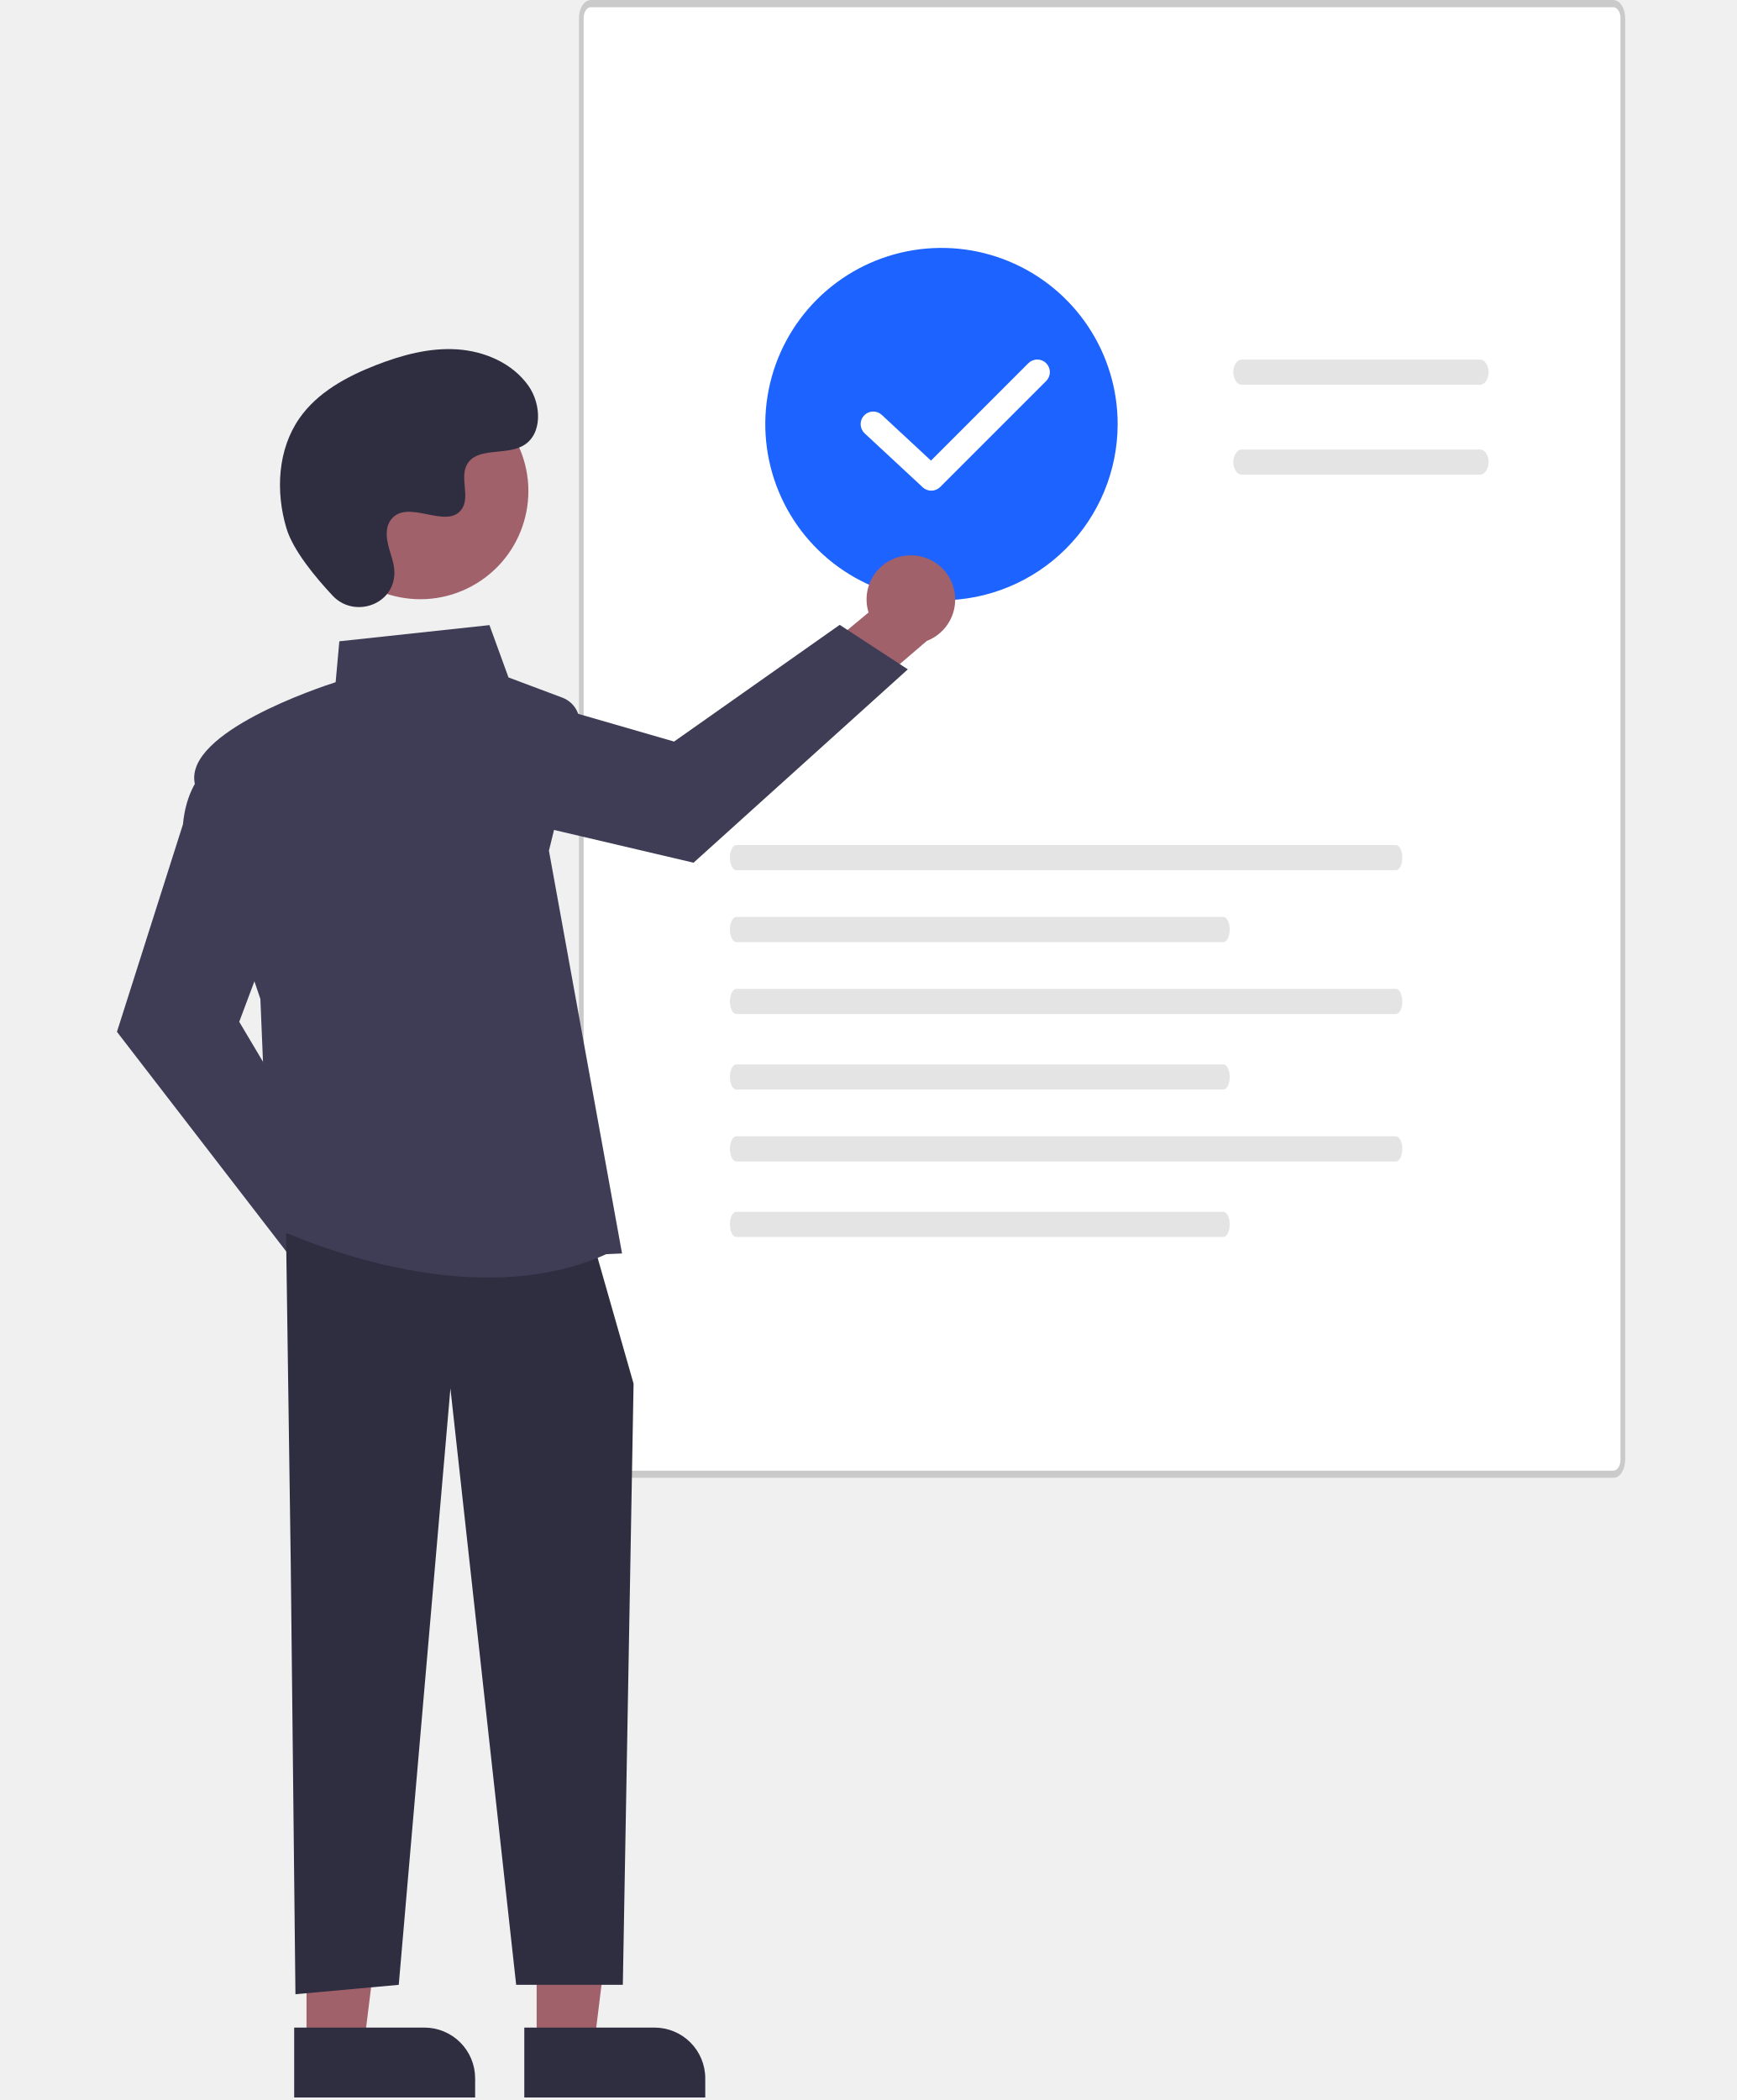
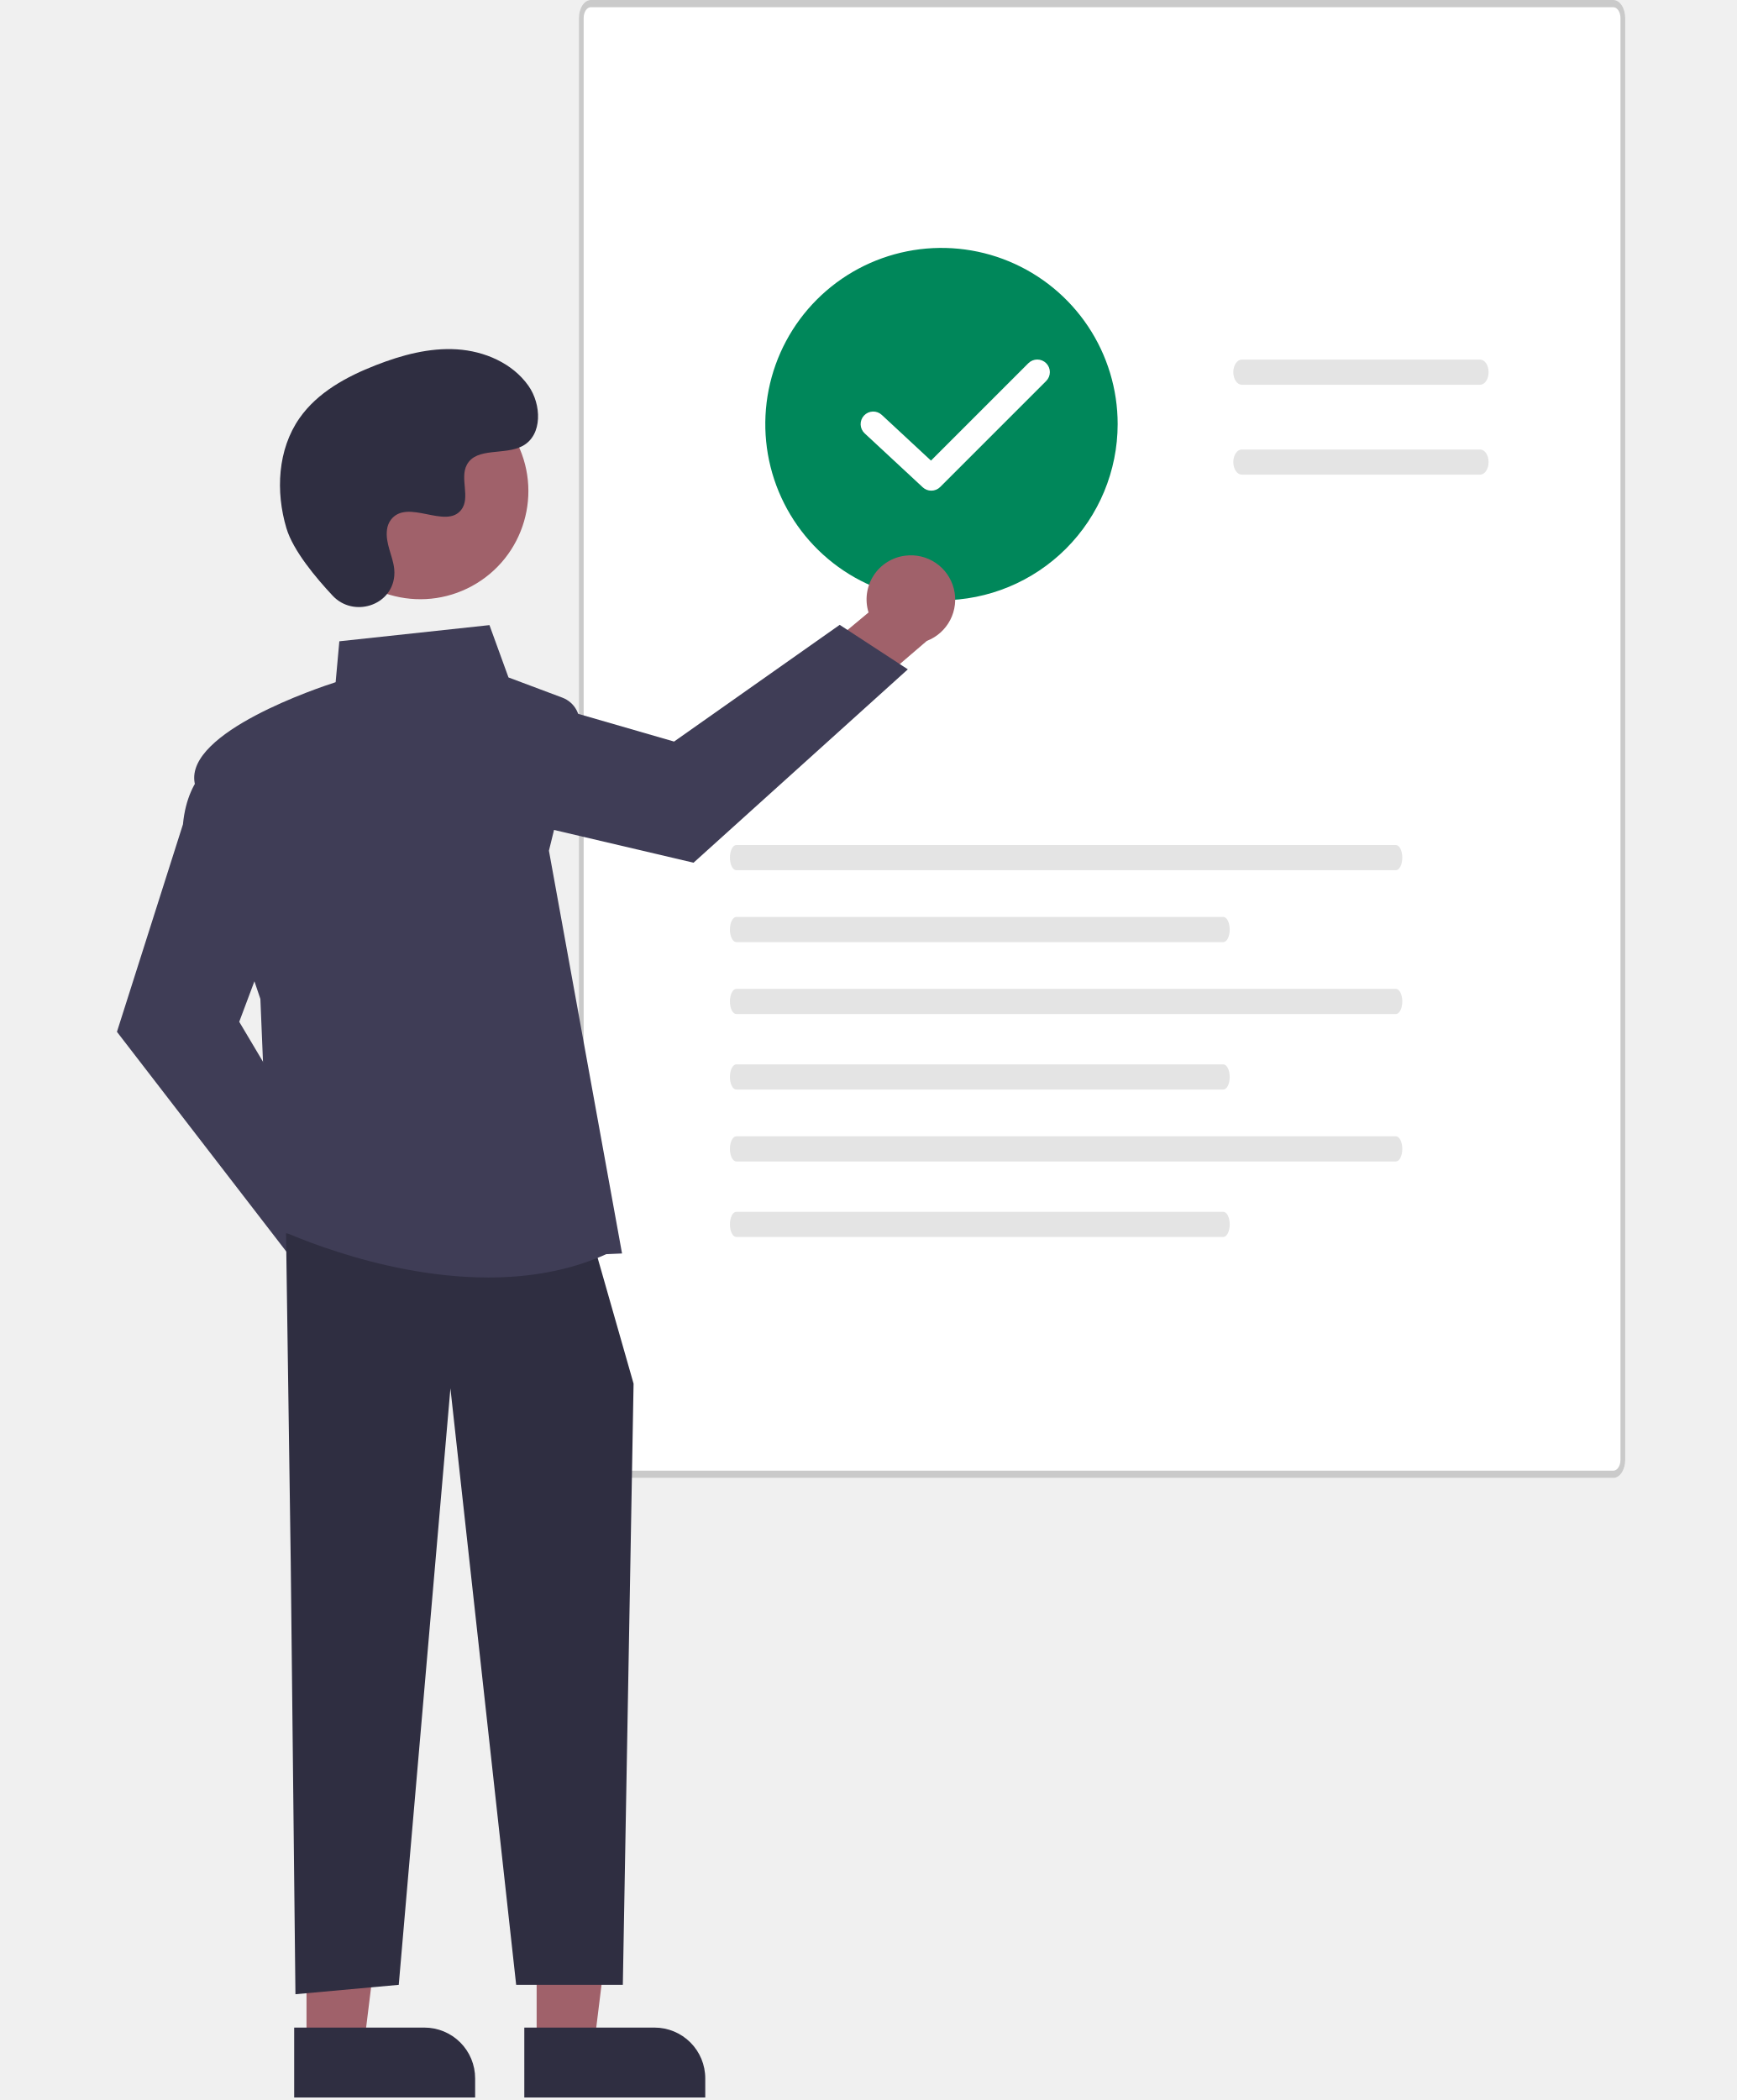
<svg xmlns="http://www.w3.org/2000/svg" width="483" height="584" viewBox="0 0 483 584" fill="none">
  <path d="M448.695 411H164.305C163.429 410.998 162.589 410.469 161.969 409.528C161.35 408.588 161.001 407.312 161 405.982V5.018C161.001 3.688 161.35 2.412 161.969 1.472C162.589 0.531 163.429 0.002 164.305 0H448.695C449.571 0.002 450.411 0.531 451.031 1.472C451.65 2.412 451.999 3.688 452 5.018V405.981C451.999 407.311 451.65 408.587 451.031 409.528C450.411 410.468 449.571 410.999 448.695 411Z" fill="white" />
  <path d="M448.695 411H164.305C163.429 410.998 162.589 410.469 161.969 409.528C161.35 408.588 161.001 407.312 161 405.982V5.018C161.001 3.688 161.35 2.412 161.969 1.472C162.589 0.531 163.429 0.002 164.305 0H448.695C449.571 0.002 450.411 0.531 451.031 1.472C451.65 2.412 451.999 3.688 452 5.018V405.981C451.999 407.311 451.65 408.587 451.031 409.528C450.411 410.468 449.571 410.999 448.695 411ZM164.305 2.003C163.78 2.005 163.277 2.323 162.906 2.886C162.534 3.45 162.325 4.214 162.324 5.012V405.981C162.325 406.778 162.534 407.542 162.906 408.106C163.277 408.67 163.78 408.987 164.305 408.989H448.695C449.22 408.988 449.723 408.67 450.095 408.106C450.466 407.542 450.675 406.778 450.676 405.981V5.018C450.675 4.221 450.466 3.457 450.094 2.893C449.723 2.329 449.22 2.012 448.695 2.01L164.305 2.003Z" fill="#CACACA" />
  <path d="M345.36 125C344.734 125.002 344.133 125.372 343.691 126.028C343.249 126.684 343 127.573 343 128.5C343 129.427 343.249 130.316 343.691 130.972C344.133 131.628 344.734 131.998 345.36 132H411.64C412.266 131.998 412.867 131.628 413.309 130.972C413.751 130.316 414 129.427 414 128.5C414 127.573 413.751 126.684 413.309 126.028C412.867 125.372 412.266 125.002 411.64 125H345.36Z" fill="#E4E4E4" />
  <path d="M345.36 100C344.734 100.002 344.133 100.372 343.691 101.028C343.249 101.684 343 102.573 343 103.5C343 104.427 343.249 105.316 343.691 105.972C344.133 106.628 344.734 106.998 345.36 107H411.64C412.266 106.998 412.867 106.628 413.309 105.972C413.751 105.316 414 104.427 414 103.5C414 102.573 413.751 101.684 413.309 101.028C412.867 100.372 412.266 100.002 411.64 100H345.36Z" fill="#E4E4E4" />
  <path d="M204.779 235C204.307 235.002 203.854 235.372 203.521 236.028C203.187 236.684 203 237.573 203 238.5C203 239.427 203.187 240.316 203.521 240.972C203.854 241.628 204.307 241.998 204.779 242H388.221C388.693 241.998 389.146 241.628 389.479 240.972C389.813 240.316 390 239.427 390 238.5C390 237.573 389.813 236.684 389.479 236.028C389.146 235.372 388.693 235.002 388.221 235H204.779Z" fill="#E4E4E4" />
  <path d="M204.777 255C204.305 255.002 203.853 255.372 203.52 256.028C203.187 256.684 203 257.573 203 258.5C203 259.427 203.187 260.316 203.52 260.972C203.853 261.628 204.305 261.998 204.777 262H340.223C340.695 261.998 341.147 261.628 341.48 260.972C341.813 260.316 342 259.427 342 258.5C342 257.573 341.813 256.684 341.48 256.028C341.147 255.372 340.695 255.002 340.223 255H204.777Z" fill="#E4E4E4" />
  <path d="M204.779 275C204.307 275.002 203.854 275.372 203.521 276.028C203.187 276.684 203 277.573 203 278.5C203 279.427 203.187 280.316 203.521 280.972C203.854 281.628 204.307 281.998 204.779 282H388.221C388.693 281.998 389.146 281.628 389.479 280.972C389.813 280.316 390 279.427 390 278.5C390 277.573 389.813 276.684 389.479 276.028C389.146 275.372 388.693 275.002 388.221 275H204.779Z" fill="#E4E4E4" />
  <path d="M204.777 296C204.305 296.002 203.853 296.372 203.52 297.028C203.187 297.684 203 298.573 203 299.5C203 300.427 203.187 301.316 203.52 301.972C203.853 302.628 204.305 302.998 204.777 303H340.223C340.695 302.998 341.147 302.628 341.48 301.972C341.813 301.316 342 300.427 342 299.5C342 298.573 341.813 297.684 341.48 297.028C341.147 296.372 340.695 296.002 340.223 296H204.777Z" fill="#E4E4E4" />
  <path d="M204.779 316C204.307 316.002 203.854 316.372 203.521 317.028C203.187 317.684 203 318.573 203 319.5C203 320.427 203.187 321.316 203.521 321.972C203.854 322.628 204.307 322.998 204.779 323H388.221C388.693 322.998 389.146 322.628 389.479 321.972C389.813 321.316 390 320.427 390 319.5C390 318.573 389.813 317.684 389.479 317.028C389.146 316.372 388.693 316.002 388.221 316H204.779Z" fill="#E4E4E4" />
  <path d="M204.777 337C204.305 337.002 203.853 337.372 203.52 338.028C203.187 338.684 203 339.573 203 340.5C203 341.427 203.187 342.316 203.52 342.972C203.853 343.628 204.305 343.998 204.777 344H340.223C340.695 343.998 341.147 343.628 341.48 342.972C341.813 342.316 342 341.427 342 340.5C342 339.573 341.813 338.684 341.48 338.028C341.147 337.372 340.695 337.002 340.223 337H204.777Z" fill="#E4E4E4" />
-   <path d="M261.839 166.944C252.147 166.944 242.674 164.07 234.616 158.686C226.558 153.302 220.277 145.649 216.568 136.696C212.86 127.742 211.889 117.89 213.78 108.385C215.67 98.88 220.337 90.149 227.19 83.296C234.043 76.443 242.774 71.776 252.279 69.886C261.784 67.995 271.636 68.965 280.59 72.674C289.543 76.383 297.196 82.663 302.58 90.721C307.964 98.779 310.838 108.253 310.838 117.944C310.824 130.935 305.656 143.39 296.47 152.576C287.284 161.762 274.83 166.929 261.839 166.944Z" fill="#1D63FF" />
+   <path d="M261.839 166.944C252.147 166.944 242.674 164.07 234.616 158.686C226.558 153.302 220.277 145.649 216.568 136.696C212.86 127.742 211.889 117.89 213.78 108.385C215.67 98.88 220.337 90.149 227.19 83.296C234.043 76.443 242.774 71.776 252.279 69.886C261.784 67.995 271.636 68.965 280.59 72.674C289.543 76.383 297.196 82.663 302.58 90.721C307.964 98.779 310.838 108.253 310.838 117.944C310.824 130.935 305.656 143.39 296.47 152.576C287.284 161.762 274.83 166.929 261.839 166.944Z" fill="#00875A" />
  <path d="M113.098 352.216C113.013 350.428 112.537 348.68 111.704 347.095C110.87 345.51 109.699 344.128 108.274 343.044C106.848 341.961 105.202 341.203 103.452 340.825C101.702 340.447 99.89 340.456 98.145 340.854L81.948 318.029L65.677 324.488L89.002 356.401C89.864 359.289 91.756 361.761 94.319 363.348C96.882 364.935 99.938 365.527 102.908 365.011C105.878 364.495 108.556 362.908 110.434 360.55C112.312 358.192 113.26 355.226 113.098 352.216Z" fill="#A0616A" />
  <path d="M81.531 350.525L32.524 286.947L50.886 229.236C52.232 214.727 61.312 210.675 61.698 210.51L62.287 210.257L78.266 252.869L66.534 284.155L95.331 332.587L81.531 350.525Z" fill="#3F3D56" />
  <path d="M251.727 154.536C249.951 154.759 248.244 155.368 246.729 156.322C245.213 157.275 243.925 158.55 242.956 160.055C241.986 161.56 241.358 163.259 241.116 165.033C240.874 166.807 241.024 168.613 241.555 170.323L220.05 188.235L227.749 203.959L257.762 178.236C260.575 177.153 262.894 175.076 264.278 172.398C265.662 169.72 266.015 166.627 265.271 163.706C264.528 160.784 262.738 158.237 260.242 156.547C257.745 154.857 254.716 154.142 251.727 154.536Z" fill="#A0616A" />
  <path d="M252.481 186.138L192.883 239.915L133.925 226.069C119.355 225.85 114.614 217.111 114.419 216.738L114.121 216.17L155.37 196.944L187.47 206.223L233.53 173.768L252.481 186.138Z" fill="#3F3D56" />
  <path d="M149.248 568.437L165.261 568.436L172.878 506.672L149.245 506.673L149.248 568.437Z" fill="#A0616A" />
  <path d="M196.143 583.304L145.817 583.306L145.816 563.862L182.023 563.86C185.768 563.86 189.359 565.348 192.007 567.995C194.655 570.643 196.143 574.234 196.143 577.979L196.143 583.304Z" fill="#2F2E41" />
  <path d="M85.247 568.437L101.26 568.436L108.878 506.672L85.245 506.673L85.247 568.437Z" fill="#A0616A" />
  <path d="M132.143 583.304L81.817 583.306L81.816 563.862L118.023 563.86C119.877 563.86 121.713 564.225 123.426 564.935C125.139 565.644 126.695 566.684 128.007 567.995C129.318 569.306 130.358 570.863 131.067 572.576C131.777 574.289 132.142 576.125 132.142 577.979L132.143 583.304Z" fill="#2F2E41" />
  <path d="M79.552 342.991L80.858 434.42L82.165 554.584L110.899 551.972L125.267 386.094L143.553 551.972H173.218L176.206 384.788L165.757 348.216L79.552 342.991Z" fill="#2F2E41" />
  <path d="M135.793 355.269C104.528 355.272 75.749 341.121 75.36 340.927L75.037 340.765L72.414 277.799C71.653 275.574 56.671 231.668 54.134 217.713C51.563 203.574 88.822 191.165 93.347 189.714L94.374 178.34L136.127 173.841L141.419 188.394L156.399 194.011C158.097 194.649 159.502 195.887 160.349 197.491C161.195 199.095 161.423 200.954 160.991 202.716L152.665 236.572L172.999 348.584L168.621 348.774C158.128 353.513 146.804 355.269 135.793 355.269Z" fill="#3F3D56" />
  <path d="M131.305 162.953C145.873 154.989 151.227 136.723 143.263 122.154C135.299 107.586 117.033 102.232 102.465 110.196C87.896 118.159 82.542 136.426 90.506 150.994C98.47 165.563 116.736 170.917 131.305 162.953Z" fill="#A0616A" />
  <path d="M92.536 165.677C98.265 171.78 108.905 168.504 109.652 160.167C109.71 159.519 109.706 158.868 109.639 158.221C109.254 154.528 107.12 151.175 107.631 147.276C107.747 146.306 108.108 145.381 108.681 144.589C113.247 138.475 123.964 147.323 128.273 141.789C130.915 138.395 127.809 133.052 129.837 129.259C132.513 124.253 140.439 126.723 145.409 123.981C150.939 120.931 150.608 112.446 146.968 107.285C142.528 100.991 134.744 97.633 127.058 97.149C119.371 96.665 111.737 98.743 104.56 101.54C96.406 104.717 88.32 109.109 83.303 116.279C77.201 124.998 76.613 136.72 79.665 146.915C81.522 153.117 87.857 160.694 92.536 165.677Z" fill="#2F2E41" />
  <path d="M259.009 136.452C258.125 136.453 257.274 136.118 256.628 135.516L240.471 120.509C239.792 119.877 239.391 119.001 239.357 118.074C239.324 117.147 239.659 116.244 240.291 115.565C240.922 114.885 241.797 114.484 242.724 114.449C243.651 114.414 244.554 114.749 245.234 115.38L258.92 128.092L285.996 101.015C286.321 100.688 286.707 100.429 287.132 100.251C287.557 100.074 288.013 99.982 288.474 99.981C288.935 99.98 289.391 100.07 289.817 100.246C290.243 100.422 290.63 100.68 290.956 101.006C291.282 101.332 291.54 101.719 291.716 102.145C291.892 102.571 291.982 103.027 291.981 103.488C291.98 103.949 291.888 104.405 291.71 104.83C291.533 105.255 291.273 105.641 290.946 105.966L261.485 135.427C261.16 135.752 260.774 136.01 260.349 136.186C259.924 136.362 259.469 136.452 259.009 136.452Z" fill="white" />
</svg>
